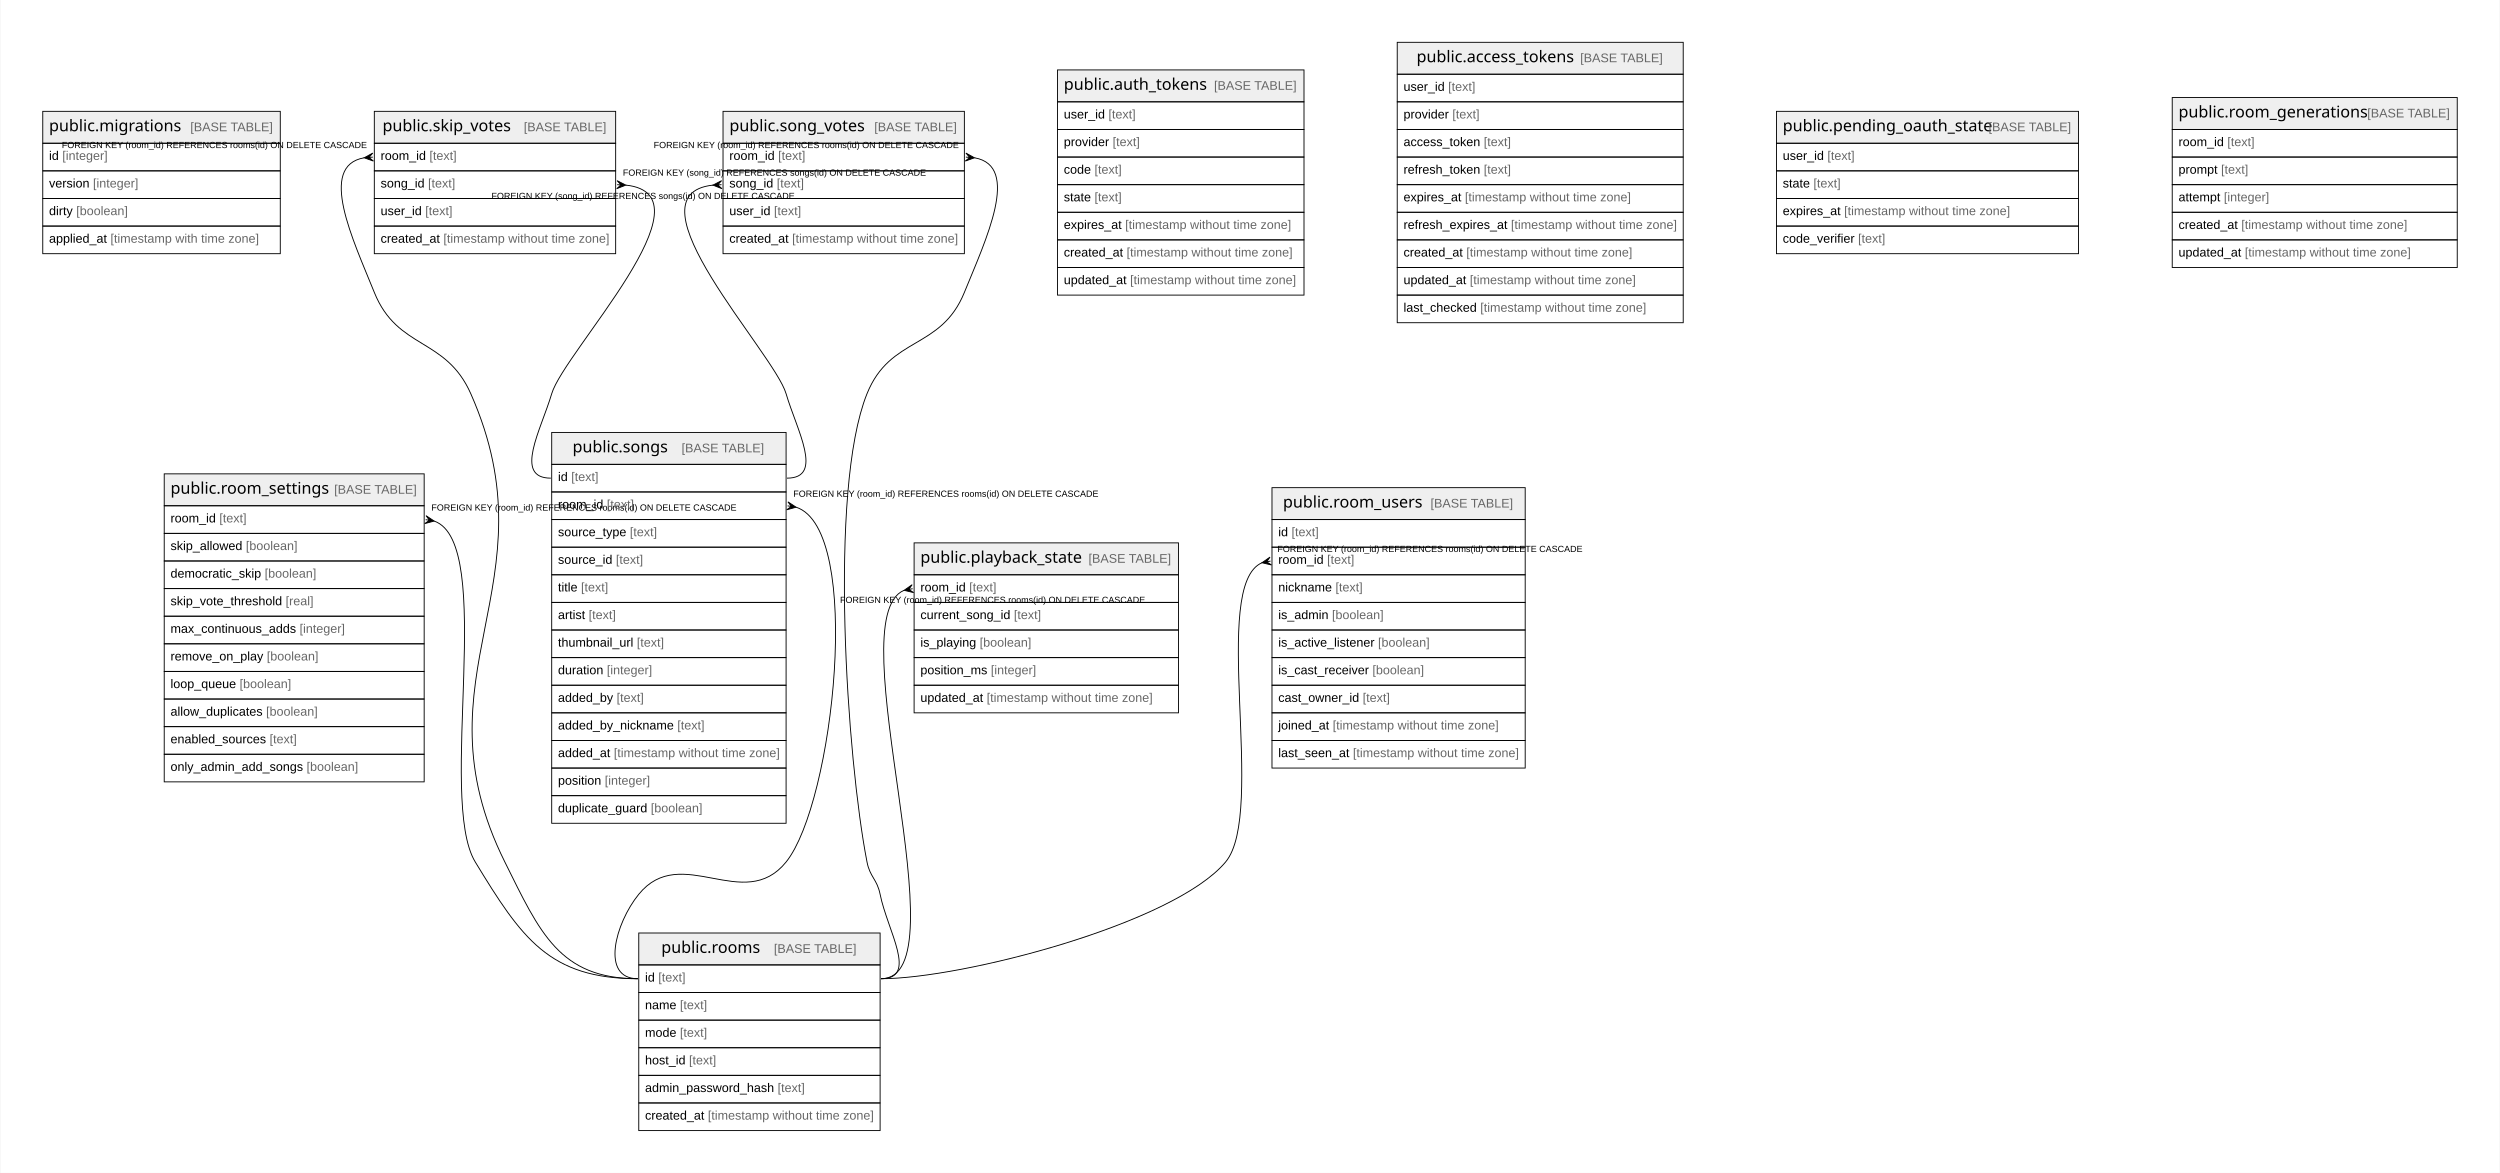
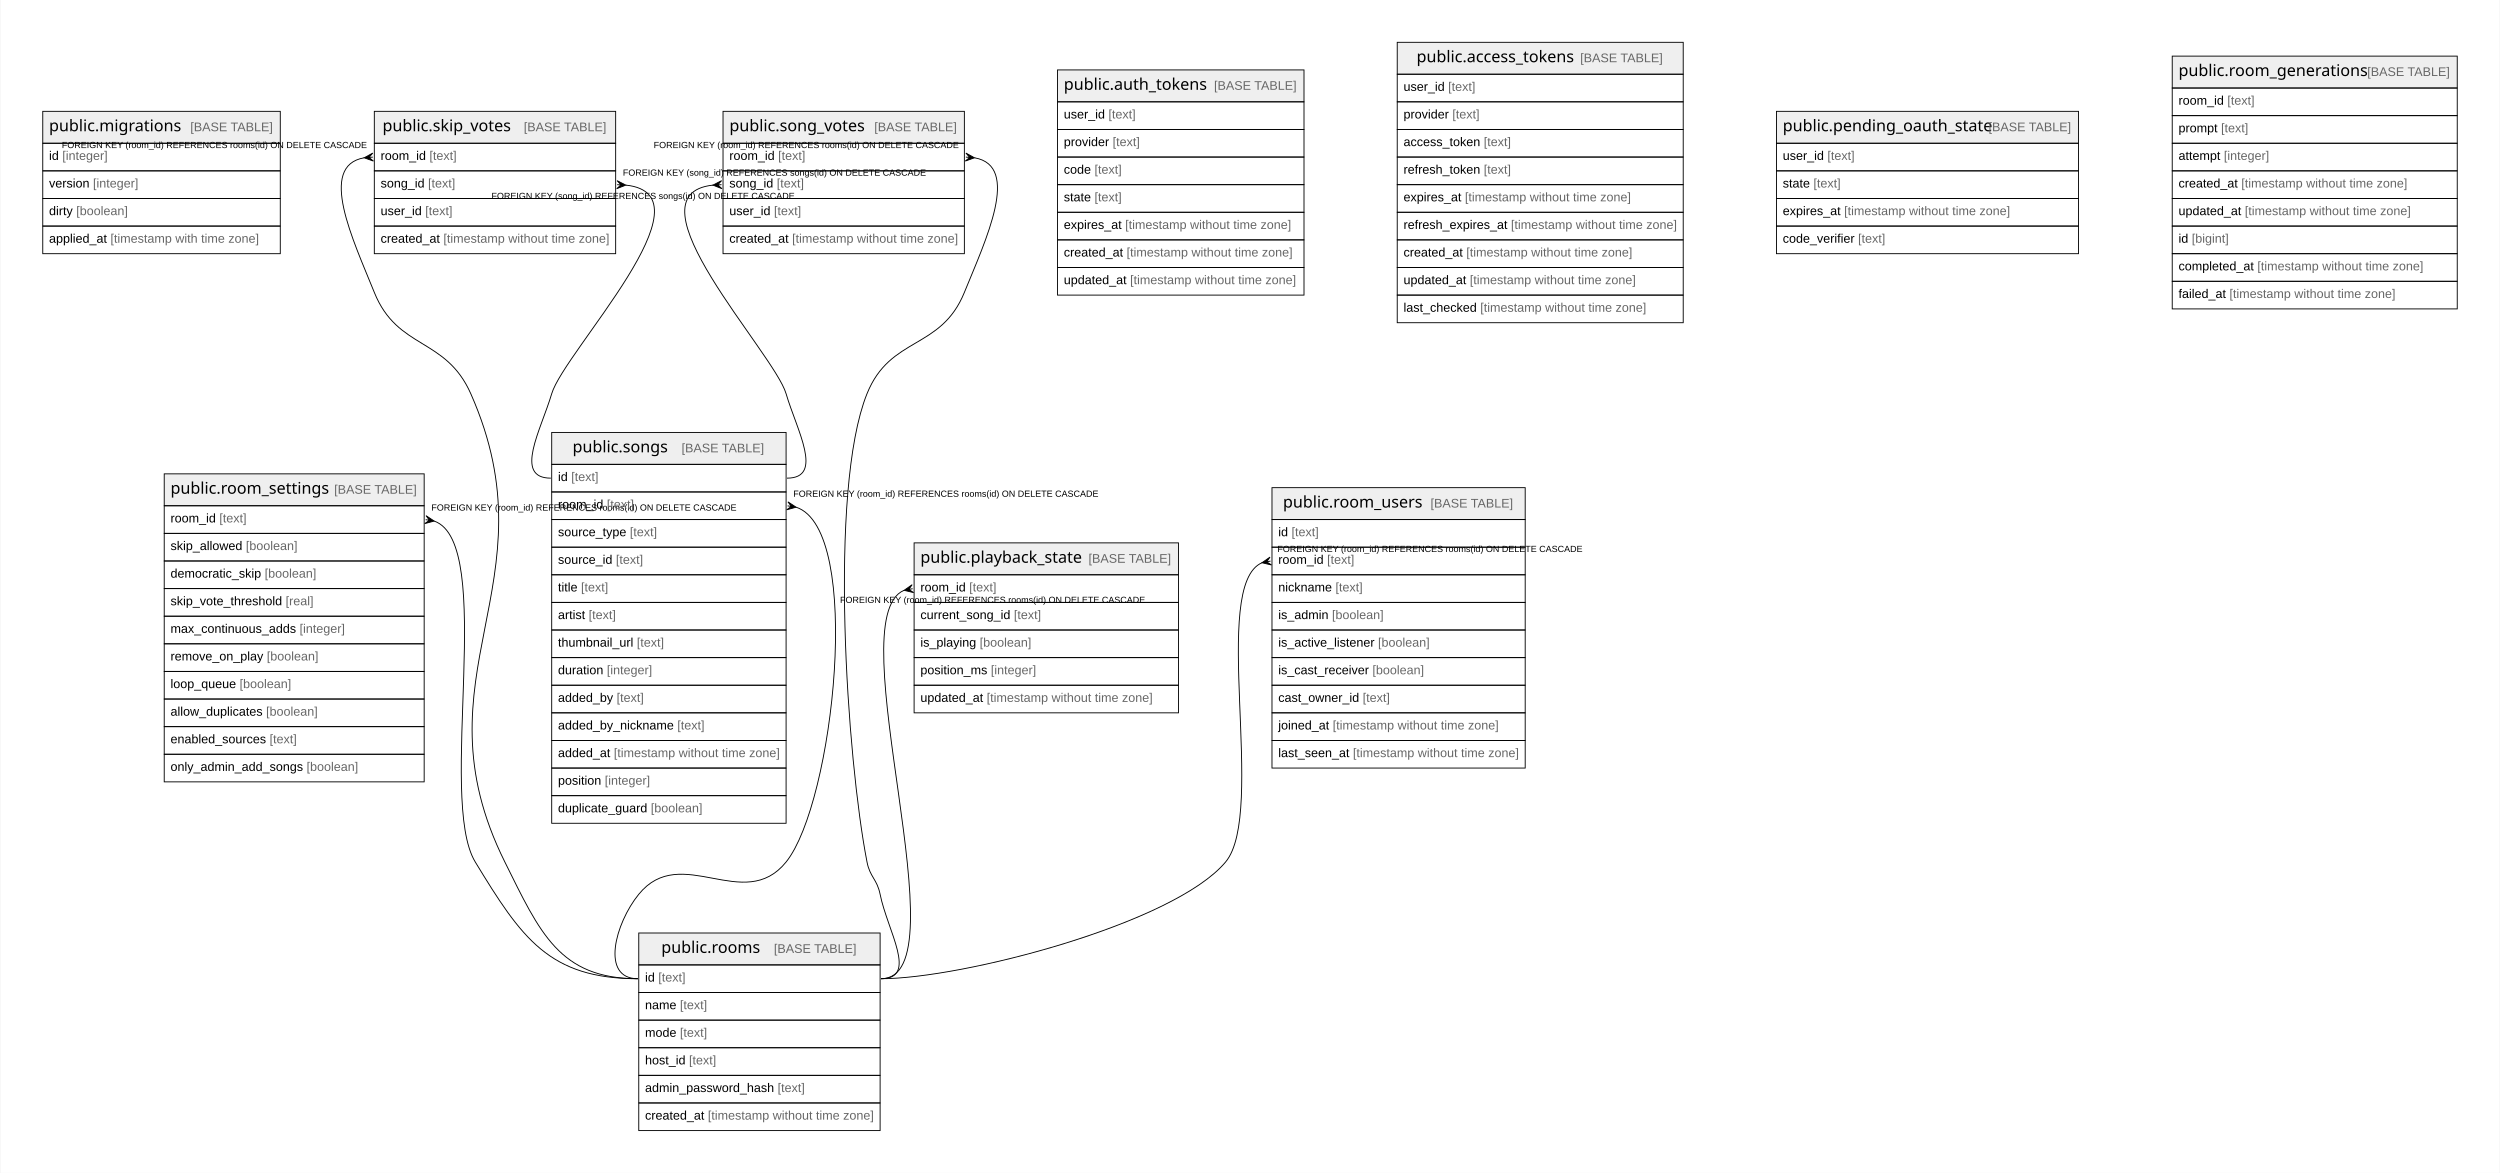
<svg xmlns="http://www.w3.org/2000/svg" width="2788pt" height="1308pt" viewBox="0.00 0.00 2787.86 1308.40">
  <g id="graph0" class="graph" transform="scale(1 1) rotate(0) translate(4 1304.4)">
    <polygon fill="white" stroke="none" points="-4,4 -4,-1304.4 2783.86,-1304.4 2783.86,4 -4,4" />
    <g id="node1" class="node">
      <polygon fill="#efefef" stroke="none" points="43.2,-1144.6 43.2,-1180.2 308.17,-1180.2 308.17,-1144.6 43.2,-1144.6" />
      <polygon fill="none" stroke="black" points="43.2,-1144.6 43.2,-1180.2 308.17,-1180.2 308.17,-1144.6 43.2,-1144.6" />
      <text text-anchor="start" x="50.2" y="-1158" font-family="Arial Bold" font-size="18.00">public.migrations</text>
      <text text-anchor="start" x="176.68" y="-1158" font-family="Arial" font-size="14.00">    </text>
      <text text-anchor="start" x="207.8" y="-1158" font-family="Arial" font-size="14.00" fill="#666666">[BASE TABLE]</text>
      <polygon fill="none" stroke="black" points="43.2,-1113.8 43.2,-1144.6 308.17,-1144.6 308.17,-1113.8 43.2,-1113.8" />
      <text text-anchor="start" x="50.2" y="-1126" font-family="Arial" font-size="14.00">id </text>
      <text text-anchor="start" x="64.99" y="-1126" font-family="Arial" font-size="14.00" fill="#666666">[integer]</text>
      <polygon fill="none" stroke="black" points="43.2,-1083 43.2,-1113.8 308.17,-1113.8 308.17,-1083 43.2,-1083" />
      <text text-anchor="start" x="50.2" y="-1095.2" font-family="Arial" font-size="14.00">version </text>
      <text text-anchor="start" x="99.22" y="-1095.2" font-family="Arial" font-size="14.00" fill="#666666">[integer]</text>
      <polygon fill="none" stroke="black" points="43.2,-1052.2 43.2,-1083 308.17,-1083 308.17,-1052.2 43.2,-1052.2" />
      <text text-anchor="start" x="50.2" y="-1064.4" font-family="Arial" font-size="14.00">dirty </text>
      <text text-anchor="start" x="80.54" y="-1064.4" font-family="Arial" font-size="14.00" fill="#666666">[boolean]</text>
      <polygon fill="none" stroke="black" points="43.2,-1021.4 43.2,-1052.2 308.17,-1052.2 308.17,-1021.4 43.2,-1021.4" />
      <text text-anchor="start" x="50.2" y="-1033.6" font-family="Arial" font-size="14.00">applied_at </text>
      <text text-anchor="start" x="118.7" y="-1033.6" font-family="Arial" font-size="14.00" fill="#666666">[timestamp with time zone]</text>
    </g>
    <g id="node2" class="node">
      <polygon fill="#efefef" stroke="none" points="708.07,-228 708.07,-263.6 977.3,-263.6 977.3,-228 708.07,-228" />
      <polygon fill="none" stroke="black" points="708.07,-228 708.07,-263.6 977.3,-263.6 977.3,-228 708.07,-228" />
      <text text-anchor="start" x="733.2" y="-241.4" font-family="Arial Bold" font-size="18.00">public.rooms</text>
      <text text-anchor="start" x="827.69" y="-241.4" font-family="Arial" font-size="14.00">    </text>
      <text text-anchor="start" x="858.8" y="-241.4" font-family="Arial" font-size="14.00" fill="#666666">[BASE TABLE]</text>
      <polygon fill="none" stroke="black" points="708.07,-197.2 708.07,-228 977.3,-228 977.3,-197.2 708.07,-197.2" />
      <text text-anchor="start" x="715.07" y="-209.4" font-family="Arial" font-size="14.00">id </text>
      <text text-anchor="start" x="729.86" y="-209.4" font-family="Arial" font-size="14.00" fill="#666666">[text]</text>
      <polygon fill="none" stroke="black" points="708.07,-166.4 708.07,-197.2 977.3,-197.2 977.3,-166.4 708.07,-166.4" />
      <text text-anchor="start" x="715.07" y="-178.6" font-family="Arial" font-size="14.00">name </text>
      <text text-anchor="start" x="753.98" y="-178.6" font-family="Arial" font-size="14.00" fill="#666666">[text]</text>
      <polygon fill="none" stroke="black" points="708.07,-135.6 708.07,-166.4 977.3,-166.4 977.3,-135.6 708.07,-135.6" />
      <text text-anchor="start" x="715.07" y="-147.8" font-family="Arial" font-size="14.00">mode </text>
      <text text-anchor="start" x="753.98" y="-147.8" font-family="Arial" font-size="14.00" fill="#666666">[text]</text>
      <polygon fill="none" stroke="black" points="708.07,-104.8 708.07,-135.6 977.3,-135.6 977.3,-104.8 708.07,-104.8" />
      <text text-anchor="start" x="715.07" y="-117" font-family="Arial" font-size="14.00">host_id </text>
      <text text-anchor="start" x="764.1" y="-117" font-family="Arial" font-size="14.00" fill="#666666">[text]</text>
      <polygon fill="none" stroke="black" points="708.07,-74 708.07,-104.8 977.3,-104.8 977.3,-74 708.07,-74" />
      <text text-anchor="start" x="715.07" y="-86.2" font-family="Arial" font-size="14.00">admin_password_hash </text>
      <text text-anchor="start" x="862.94" y="-86.2" font-family="Arial" font-size="14.00" fill="#666666">[text]</text>
      <polygon fill="none" stroke="black" points="708.07,-43.2 708.07,-74 977.3,-74 977.3,-43.2 708.07,-43.2" />
      <text text-anchor="start" x="715.07" y="-55.4" font-family="Arial" font-size="14.00">created_at </text>
      <text text-anchor="start" x="785.12" y="-55.4" font-family="Arial" font-size="14.00" fill="#666666">[timestamp without time zone]</text>
    </g>
    <g id="node3" class="node">
      <polygon fill="#efefef" stroke="none" points="178.7,-740.2 178.7,-775.8 468.68,-775.8 468.68,-740.2 178.7,-740.2" />
      <polygon fill="none" stroke="black" points="178.7,-740.2 178.7,-775.8 468.68,-775.8 468.68,-740.2 178.7,-740.2" />
      <text text-anchor="start" x="185.7" y="-753.6" font-family="Arial Bold" font-size="18.00">public.room_settings</text>
      <text text-anchor="start" x="337.19" y="-753.6" font-family="Arial" font-size="14.00">    </text>
      <text text-anchor="start" x="368.3" y="-753.6" font-family="Arial" font-size="14.00" fill="#666666">[BASE TABLE]</text>
      <polygon fill="none" stroke="black" points="178.7,-709.4 178.7,-740.2 468.68,-740.2 468.68,-709.4 178.7,-709.4" />
      <text text-anchor="start" x="185.7" y="-721.6" font-family="Arial" font-size="14.00">room_id </text>
      <text text-anchor="start" x="240.17" y="-721.6" font-family="Arial" font-size="14.00" fill="#666666">[text]</text>
      <polygon fill="none" stroke="black" points="178.7,-678.6 178.7,-709.4 468.68,-709.4 468.68,-678.6 178.7,-678.6" />
      <text text-anchor="start" x="185.7" y="-690.8" font-family="Arial" font-size="14.00">skip_allowed </text>
      <text text-anchor="start" x="269.75" y="-690.8" font-family="Arial" font-size="14.00" fill="#666666">[boolean]</text>
      <polygon fill="none" stroke="black" points="178.7,-647.8 178.7,-678.6 468.68,-678.6 468.68,-647.8 178.7,-647.8" />
      <text text-anchor="start" x="185.7" y="-660" font-family="Arial" font-size="14.00">democratic_skip </text>
      <text text-anchor="start" x="290.74" y="-660" font-family="Arial" font-size="14.00" fill="#666666">[boolean]</text>
      <polygon fill="none" stroke="black" points="178.7,-617 178.7,-647.8 468.68,-647.8 468.68,-617 178.7,-617" />
      <text text-anchor="start" x="185.7" y="-629.2" font-family="Arial" font-size="14.00">skip_vote_threshold </text>
      <text text-anchor="start" x="314.11" y="-629.2" font-family="Arial" font-size="14.00" fill="#666666">[real]</text>
      <polygon fill="none" stroke="black" points="178.7,-586.2 178.7,-617 468.68,-617 468.68,-586.2 178.7,-586.2" />
      <text text-anchor="start" x="185.7" y="-598.4" font-family="Arial" font-size="14.00">max_continuous_adds </text>
      <text text-anchor="start" x="329.68" y="-598.4" font-family="Arial" font-size="14.00" fill="#666666">[integer]</text>
      <polygon fill="none" stroke="black" points="178.7,-555.4 178.7,-586.2 468.68,-586.2 468.68,-555.4 178.7,-555.4" />
      <text text-anchor="start" x="185.7" y="-567.6" font-family="Arial" font-size="14.00">remove_on_play </text>
      <text text-anchor="start" x="293.1" y="-567.6" font-family="Arial" font-size="14.00" fill="#666666">[boolean]</text>
      <polygon fill="none" stroke="black" points="178.7,-524.6 178.7,-555.4 468.68,-555.4 468.68,-524.6 178.7,-524.6" />
      <text text-anchor="start" x="185.7" y="-536.8" font-family="Arial" font-size="14.00">loop_queue </text>
      <text text-anchor="start" x="262.77" y="-536.8" font-family="Arial" font-size="14.00" fill="#666666">[boolean]</text>
      <polygon fill="none" stroke="black" points="178.7,-493.8 178.7,-524.6 468.68,-524.6 468.68,-493.8 178.7,-493.8" />
      <text text-anchor="start" x="185.7" y="-506" font-family="Arial" font-size="14.00">allow_duplicates </text>
      <text text-anchor="start" x="292.32" y="-506" font-family="Arial" font-size="14.00" fill="#666666">[boolean]</text>
      <polygon fill="none" stroke="black" points="178.7,-463 178.7,-493.8 468.68,-493.8 468.68,-463 178.7,-463" />
      <text text-anchor="start" x="185.7" y="-475.2" font-family="Arial" font-size="14.00">enabled_sources </text>
      <text text-anchor="start" x="296.22" y="-475.2" font-family="Arial" font-size="14.00" fill="#666666">[text]</text>
      <polygon fill="none" stroke="black" points="178.7,-432.2 178.7,-463 468.68,-463 468.68,-432.2 178.7,-432.2" />
      <text text-anchor="start" x="185.7" y="-444.4" font-family="Arial" font-size="14.00">only_admin_add_songs </text>
      <text text-anchor="start" x="337.48" y="-444.4" font-family="Arial" font-size="14.00" fill="#666666">[boolean]</text>
    </g>
    <g id="edge1" class="edge">
      <path fill="none" stroke="black" d="M479.87,-723.13C549.3,-698.7 482.99,-412.93 525.69,-342.8 577.29,-258.04 607.84,-212.6 707.07,-212.6" />
      <polygon fill="black" stroke="black" points="479.87,-723.13 469.28,-720.3 474.61,-723.99 470.34,-724.69 470.34,-724.69 470.34,-724.69 474.61,-723.99 470.73,-729.19 479.87,-723.13" />
      <text text-anchor="start" x="476.68" y="-734.8" font-family="Arial" font-size="10.00">FOREIGN KEY (room_id) REFERENCES rooms(id) ON DELETE CASCADE</text>
    </g>
    <g id="node4" class="node">
      <polygon fill="#efefef" stroke="none" points="610.95,-786.4 610.95,-822 872.42,-822 872.42,-786.4 610.95,-786.4" />
      <polygon fill="none" stroke="black" points="610.95,-786.4 610.95,-822 872.42,-822 872.42,-786.4 610.95,-786.4" />
      <text text-anchor="start" x="634.19" y="-799.8" font-family="Arial Bold" font-size="18.00">public.songs</text>
      <text text-anchor="start" x="724.69" y="-799.8" font-family="Arial" font-size="14.00">    </text>
      <text text-anchor="start" x="755.81" y="-799.8" font-family="Arial" font-size="14.00" fill="#666666">[BASE TABLE]</text>
      <polygon fill="none" stroke="black" points="610.95,-755.6 610.95,-786.4 872.42,-786.4 872.42,-755.6 610.95,-755.6" />
      <text text-anchor="start" x="617.95" y="-767.8" font-family="Arial" font-size="14.00">id </text>
      <text text-anchor="start" x="632.74" y="-767.8" font-family="Arial" font-size="14.00" fill="#666666">[text]</text>
      <polygon fill="none" stroke="black" points="610.95,-724.8 610.95,-755.6 872.42,-755.6 872.42,-724.8 610.95,-724.8" />
      <text text-anchor="start" x="617.95" y="-737" font-family="Arial" font-size="14.00">room_id </text>
      <text text-anchor="start" x="672.42" y="-737" font-family="Arial" font-size="14.00" fill="#666666">[text]</text>
      <polygon fill="none" stroke="black" points="610.95,-694 610.95,-724.8 872.42,-724.8 872.42,-694 610.95,-694" />
      <text text-anchor="start" x="617.95" y="-706.2" font-family="Arial" font-size="14.00">source_type </text>
      <text text-anchor="start" x="698.11" y="-706.2" font-family="Arial" font-size="14.00" fill="#666666">[text]</text>
      <polygon fill="none" stroke="black" points="610.95,-663.2 610.95,-694 872.42,-694 872.42,-663.2 610.95,-663.2" />
      <text text-anchor="start" x="617.95" y="-675.4" font-family="Arial" font-size="14.00">source_id </text>
      <text text-anchor="start" x="682.55" y="-675.4" font-family="Arial" font-size="14.00" fill="#666666">[text]</text>
      <polygon fill="none" stroke="black" points="610.95,-632.4 610.95,-663.2 872.42,-663.2 872.42,-632.4 610.95,-632.4" />
      <text text-anchor="start" x="617.95" y="-644.6" font-family="Arial" font-size="14.00">title </text>
      <text text-anchor="start" x="643.63" y="-644.6" font-family="Arial" font-size="14.00" fill="#666666">[text]</text>
      <polygon fill="none" stroke="black" points="610.95,-601.6 610.95,-632.4 872.42,-632.4 872.42,-601.6 610.95,-601.6" />
      <text text-anchor="start" x="617.95" y="-613.8" font-family="Arial" font-size="14.00">artist </text>
      <text text-anchor="start" x="652.18" y="-613.8" font-family="Arial" font-size="14.00" fill="#666666">[text]</text>
      <polygon fill="none" stroke="black" points="610.95,-570.8 610.95,-601.6 872.42,-601.6 872.42,-570.8 610.95,-570.8" />
      <text text-anchor="start" x="617.95" y="-583" font-family="Arial" font-size="14.00">thumbnail_url </text>
      <text text-anchor="start" x="705.89" y="-583" font-family="Arial" font-size="14.00" fill="#666666">[text]</text>
      <polygon fill="none" stroke="black" points="610.95,-540 610.95,-570.8 872.42,-570.8 872.42,-540 610.95,-540" />
      <text text-anchor="start" x="617.95" y="-552.2" font-family="Arial" font-size="14.00">duration </text>
      <text text-anchor="start" x="672.43" y="-552.2" font-family="Arial" font-size="14.00" fill="#666666">[integer]</text>
      <polygon fill="none" stroke="black" points="610.95,-509.2 610.95,-540 872.42,-540 872.42,-509.2 610.95,-509.2" />
      <text text-anchor="start" x="617.95" y="-521.4" font-family="Arial" font-size="14.00">added_by </text>
      <text text-anchor="start" x="683.35" y="-521.4" font-family="Arial" font-size="14.00" fill="#666666">[text]</text>
      <polygon fill="none" stroke="black" points="610.95,-478.4 610.95,-509.2 872.42,-509.2 872.42,-478.4 610.95,-478.4" />
      <text text-anchor="start" x="617.95" y="-490.6" font-family="Arial" font-size="14.00">added_by_nickname </text>
      <text text-anchor="start" x="751.05" y="-490.6" font-family="Arial" font-size="14.00" fill="#666666">[text]</text>
      <polygon fill="none" stroke="black" points="610.95,-447.6 610.95,-478.4 872.42,-478.4 872.42,-447.6 610.95,-447.6" />
      <text text-anchor="start" x="617.95" y="-459.8" font-family="Arial" font-size="14.00">added_at </text>
      <text text-anchor="start" x="680.23" y="-459.8" font-family="Arial" font-size="14.00" fill="#666666">[timestamp without time zone]</text>
      <polygon fill="none" stroke="black" points="610.95,-416.8 610.95,-447.6 872.42,-447.6 872.42,-416.8 610.95,-416.8" />
      <text text-anchor="start" x="617.95" y="-429" font-family="Arial" font-size="14.00">position </text>
      <text text-anchor="start" x="670.1" y="-429" font-family="Arial" font-size="14.00" fill="#666666">[integer]</text>
      <polygon fill="none" stroke="black" points="610.95,-386 610.95,-416.8 872.42,-416.8 872.42,-386 610.95,-386" />
      <text text-anchor="start" x="617.95" y="-398.2" font-family="Arial" font-size="14.00">duplicate_guard </text>
      <text text-anchor="start" x="721.48" y="-398.2" font-family="Arial" font-size="14.00" fill="#666666">[boolean]</text>
    </g>
    <g id="edge2" class="edge">
      <path fill="none" stroke="black" d="M883.68,-738.58C958.92,-713.68 925.6,-408.71 872.42,-342.8 825.47,-284.6 755.26,-364.81 708.07,-306.8 681.65,-274.32 665.2,-212.6 707.07,-212.6" />
      <polygon fill="black" stroke="black" points="883.63,-738.59 873.05,-735.7 878.36,-739.42 874.08,-740.1 874.08,-740.1 874.08,-740.1 878.36,-739.42 874.45,-744.59 883.63,-738.59" />
      <text text-anchor="start" x="880.42" y="-750.2" font-family="Arial" font-size="10.00">FOREIGN KEY (room_id) REFERENCES rooms(id) ON DELETE CASCADE</text>
    </g>
    <g id="node5" class="node">
      <polygon fill="#efefef" stroke="none" points="1015.22,-663.2 1015.22,-698.8 1310.15,-698.8 1310.15,-663.2 1015.22,-663.2" />
      <polygon fill="none" stroke="black" points="1015.22,-663.2 1015.22,-698.8 1310.15,-698.8 1310.15,-663.2 1015.22,-663.2" />
      <text text-anchor="start" x="1022.22" y="-676.6" font-family="Arial Bold" font-size="18.00">public.playback_state</text>
      <text text-anchor="start" x="1178.66" y="-676.6" font-family="Arial" font-size="14.00">    </text>
      <text text-anchor="start" x="1209.78" y="-676.6" font-family="Arial" font-size="14.00" fill="#666666">[BASE TABLE]</text>
      <polygon fill="none" stroke="black" points="1015.22,-632.4 1015.22,-663.2 1310.15,-663.2 1310.15,-632.4 1015.22,-632.4" />
      <text text-anchor="start" x="1022.22" y="-644.6" font-family="Arial" font-size="14.00">room_id </text>
      <text text-anchor="start" x="1076.69" y="-644.6" font-family="Arial" font-size="14.00" fill="#666666">[text]</text>
      <polygon fill="none" stroke="black" points="1015.22,-601.6 1015.22,-632.4 1310.15,-632.4 1310.15,-601.6 1015.22,-601.6" />
      <text text-anchor="start" x="1022.22" y="-613.8" font-family="Arial" font-size="14.00">current_song_id </text>
      <text text-anchor="start" x="1126.51" y="-613.8" font-family="Arial" font-size="14.00" fill="#666666">[text]</text>
      <polygon fill="none" stroke="black" points="1015.22,-570.8 1015.22,-601.6 1310.15,-601.6 1310.15,-570.8 1015.22,-570.8" />
      <text text-anchor="start" x="1022.22" y="-583" font-family="Arial" font-size="14.00">is_playing </text>
      <text text-anchor="start" x="1088.37" y="-583" font-family="Arial" font-size="14.00" fill="#666666">[boolean]</text>
      <polygon fill="none" stroke="black" points="1015.22,-540 1015.22,-570.8 1310.15,-570.8 1310.15,-540 1015.22,-540" />
      <text text-anchor="start" x="1022.22" y="-552.2" font-family="Arial" font-size="14.00">position_ms </text>
      <text text-anchor="start" x="1100.81" y="-552.2" font-family="Arial" font-size="14.00" fill="#666666">[integer]</text>
      <polygon fill="none" stroke="black" points="1015.22,-509.2 1015.22,-540 1310.15,-540 1310.15,-509.2 1015.22,-509.2" />
      <text text-anchor="start" x="1022.22" y="-521.4" font-family="Arial" font-size="14.00">updated_at </text>
      <text text-anchor="start" x="1096.18" y="-521.4" font-family="Arial" font-size="14.00" fill="#666666">[timestamp without time zone]</text>
    </g>
    <g id="edge3" class="edge">
      <path fill="none" stroke="black" d="M1003.98,-645.86C929.15,-614.46 1071.55,-212.6 978.3,-212.6" />
      <polygon fill="black" stroke="black" points="1004.07,-645.87 1013.05,-652.16 1009.31,-646.87 1013.56,-647.68 1013.56,-647.68 1013.56,-647.68 1009.31,-646.87 1014.73,-643.32 1004.07,-645.87" />
      <text text-anchor="start" x="932.56" y="-631.8" font-family="Arial" font-size="10.00">FOREIGN KEY (room_id) REFERENCES rooms(id) ON DELETE CASCADE</text>
    </g>
    <g id="node6" class="node">
      <polygon fill="#efefef" stroke="none" points="1414.45,-724.8 1414.45,-760.4 1696.92,-760.4 1696.92,-724.8 1414.45,-724.8" />
      <polygon fill="none" stroke="black" points="1414.45,-724.8 1414.45,-760.4 1696.92,-760.4 1696.92,-724.8 1414.45,-724.8" />
      <text text-anchor="start" x="1426.7" y="-738.2" font-family="Arial Bold" font-size="18.00">public.room_users</text>
      <text text-anchor="start" x="1560.18" y="-738.2" font-family="Arial" font-size="14.00">    </text>
      <text text-anchor="start" x="1591.3" y="-738.2" font-family="Arial" font-size="14.00" fill="#666666">[BASE TABLE]</text>
      <polygon fill="none" stroke="black" points="1414.45,-694 1414.45,-724.8 1696.92,-724.8 1696.92,-694 1414.45,-694" />
      <text text-anchor="start" x="1421.45" y="-706.2" font-family="Arial" font-size="14.00">id </text>
      <text text-anchor="start" x="1436.24" y="-706.2" font-family="Arial" font-size="14.00" fill="#666666">[text]</text>
      <polygon fill="none" stroke="black" points="1414.45,-663.2 1414.45,-694 1696.92,-694 1696.92,-663.2 1414.45,-663.2" />
      <text text-anchor="start" x="1421.45" y="-675.4" font-family="Arial" font-size="14.00">room_id </text>
      <text text-anchor="start" x="1475.92" y="-675.4" font-family="Arial" font-size="14.00" fill="#666666">[text]</text>
      <polygon fill="none" stroke="black" points="1414.45,-632.4 1414.45,-663.2 1696.92,-663.2 1696.92,-632.4 1414.45,-632.4" />
      <text text-anchor="start" x="1421.45" y="-644.6" font-family="Arial" font-size="14.00">nickname </text>
      <text text-anchor="start" x="1485.26" y="-644.6" font-family="Arial" font-size="14.00" fill="#666666">[text]</text>
      <polygon fill="none" stroke="black" points="1414.45,-601.6 1414.45,-632.4 1696.92,-632.4 1696.92,-601.6 1414.45,-601.6" />
      <text text-anchor="start" x="1421.45" y="-613.8" font-family="Arial" font-size="14.00">is_admin </text>
      <text text-anchor="start" x="1481.37" y="-613.8" font-family="Arial" font-size="14.00" fill="#666666">[boolean]</text>
      <polygon fill="none" stroke="black" points="1414.45,-570.8 1414.45,-601.6 1696.92,-601.6 1696.92,-570.8 1414.45,-570.8" />
      <text text-anchor="start" x="1421.45" y="-583" font-family="Arial" font-size="14.00">is_active_listener </text>
      <text text-anchor="start" x="1532.73" y="-583" font-family="Arial" font-size="14.00" fill="#666666">[boolean]</text>
      <polygon fill="none" stroke="black" points="1414.45,-540 1414.45,-570.8 1696.92,-570.8 1696.92,-540 1414.45,-540" />
      <text text-anchor="start" x="1421.45" y="-552.2" font-family="Arial" font-size="14.00">is_cast_receiver </text>
      <text text-anchor="start" x="1526.49" y="-552.2" font-family="Arial" font-size="14.00" fill="#666666">[boolean]</text>
      <polygon fill="none" stroke="black" points="1414.45,-509.2 1414.45,-540 1696.92,-540 1696.92,-509.2 1414.45,-509.2" />
      <text text-anchor="start" x="1421.45" y="-521.4" font-family="Arial" font-size="14.00">cast_owner_id </text>
      <text text-anchor="start" x="1515.62" y="-521.4" font-family="Arial" font-size="14.00" fill="#666666">[text]</text>
      <polygon fill="none" stroke="black" points="1414.45,-478.4 1414.45,-509.2 1696.92,-509.2 1696.92,-478.4 1414.45,-478.4" />
      <text text-anchor="start" x="1421.45" y="-490.6" font-family="Arial" font-size="14.00">joined_at </text>
      <text text-anchor="start" x="1482.17" y="-490.6" font-family="Arial" font-size="14.00" fill="#666666">[timestamp without time zone]</text>
      <polygon fill="none" stroke="black" points="1414.45,-447.6 1414.45,-478.4 1696.92,-478.4 1696.92,-447.6 1414.45,-447.6" />
      <text text-anchor="start" x="1421.45" y="-459.8" font-family="Arial" font-size="14.00">last_seen_at </text>
      <text text-anchor="start" x="1504.73" y="-459.8" font-family="Arial" font-size="14.00" fill="#666666">[timestamp without time zone]</text>
    </g>
    <g id="edge4" class="edge">
      <path fill="none" stroke="black" d="M1403.43,-676.67C1344.84,-651.98 1408.77,-397.84 1362.69,-342.8 1304.79,-273.66 1068.49,-212.6 978.3,-212.6" />
      <polygon fill="black" stroke="black" points="1403.3,-676.65 1412.27,-682.96 1408.54,-677.65 1412.8,-678.47 1412.8,-678.47 1412.8,-678.47 1408.54,-677.65 1413.97,-674.12 1403.3,-676.65" />
      <text text-anchor="start" x="1420.45" y="-688.6" font-family="Arial" font-size="10.00">FOREIGN KEY (room_id) REFERENCES rooms(id) ON DELETE CASCADE</text>
    </g>
    <g id="node7" class="node">
      <polygon fill="#efefef" stroke="none" points="413.07,-1144.6 413.07,-1180.2 682.3,-1180.2 682.3,-1144.6 413.07,-1144.6" />
      <polygon fill="none" stroke="black" points="413.07,-1144.6 413.07,-1180.2 682.3,-1180.2 682.3,-1144.6 413.07,-1144.6" />
      <text text-anchor="start" x="422.2" y="-1158" font-family="Arial Bold" font-size="18.00">public.skip_votes</text>
      <text text-anchor="start" x="548.69" y="-1158" font-family="Arial" font-size="14.00">    </text>
      <text text-anchor="start" x="579.8" y="-1158" font-family="Arial" font-size="14.00" fill="#666666">[BASE TABLE]</text>
      <polygon fill="none" stroke="black" points="413.07,-1113.8 413.07,-1144.6 682.3,-1144.6 682.3,-1113.8 413.07,-1113.8" />
      <text text-anchor="start" x="420.07" y="-1126" font-family="Arial" font-size="14.00">room_id </text>
      <text text-anchor="start" x="474.54" y="-1126" font-family="Arial" font-size="14.00" fill="#666666">[text]</text>
      <polygon fill="none" stroke="black" points="413.07,-1083 413.07,-1113.8 682.3,-1113.8 682.3,-1083 413.07,-1083" />
      <text text-anchor="start" x="420.07" y="-1095.2" font-family="Arial" font-size="14.00">song_id </text>
      <text text-anchor="start" x="473" y="-1095.2" font-family="Arial" font-size="14.00" fill="#666666">[text]</text>
      <polygon fill="none" stroke="black" points="413.07,-1052.2 413.07,-1083 682.3,-1083 682.3,-1052.2 413.07,-1052.2" />
      <text text-anchor="start" x="420.07" y="-1064.4" font-family="Arial" font-size="14.00">user_id </text>
      <text text-anchor="start" x="469.88" y="-1064.4" font-family="Arial" font-size="14.00" fill="#666666">[text]</text>
      <polygon fill="none" stroke="black" points="413.07,-1021.4 413.07,-1052.2 682.3,-1052.2 682.3,-1021.4 413.07,-1021.4" />
      <text text-anchor="start" x="420.07" y="-1033.6" font-family="Arial" font-size="14.00">created_at </text>
      <text text-anchor="start" x="490.12" y="-1033.6" font-family="Arial" font-size="14.00" fill="#666666">[timestamp without time zone]</text>
    </g>
    <g id="edge5" class="edge">
      <path fill="none" stroke="black" d="M401.7,-1128.37C349.77,-1119.23 389.36,-1036.91 413.07,-978.2 439.04,-913.89 492.61,-928.62 520.69,-865.2 614.93,-652.34 455.01,-551.23 558.69,-342.8 597.76,-264.25 619.33,-212.6 707.07,-212.6" />
      <polygon fill="black" stroke="black" points="401.77,-1128.37 411.38,-1133.66 407.09,-1128.8 411.4,-1129.15 411.4,-1129.15 411.4,-1129.15 407.09,-1128.8 412.1,-1124.69 401.77,-1128.37" />
      <text text-anchor="start" x="64.45" y="-1139.2" font-family="Arial" font-size="10.00">FOREIGN KEY (room_id) REFERENCES rooms(id) ON DELETE CASCADE</text>
    </g>
    <g id="edge6" class="edge">
      <path fill="none" stroke="black" d="M693.59,-1097.9C794.77,-1087.33 624.79,-912.11 610.95,-865.2 599.1,-825.04 568.08,-771 609.95,-771" />
      <polygon fill="black" stroke="black" points="693.63,-1097.9 683.42,-1093.89 688.3,-1098.16 683.97,-1098.37 683.97,-1098.37 683.97,-1098.37 688.3,-1098.16 683.86,-1102.88 693.63,-1097.9" />
      <text text-anchor="start" x="690.3" y="-1108.4" font-family="Arial" font-size="10.00">FOREIGN KEY (song_id) REFERENCES songs(id) ON DELETE CASCADE</text>
    </g>
    <g id="node8" class="node">
      <polygon fill="#efefef" stroke="none" points="802.07,-1144.6 802.07,-1180.2 1071.3,-1180.2 1071.3,-1144.6 802.07,-1144.6" />
      <polygon fill="none" stroke="black" points="802.07,-1144.6 802.07,-1180.2 1071.3,-1180.2 1071.3,-1144.6 802.07,-1144.6" />
      <text text-anchor="start" x="809.2" y="-1158" font-family="Arial Bold" font-size="18.00">public.song_votes</text>
      <text text-anchor="start" x="939.69" y="-1158" font-family="Arial" font-size="14.00">    </text>
      <text text-anchor="start" x="970.8" y="-1158" font-family="Arial" font-size="14.00" fill="#666666">[BASE TABLE]</text>
      <polygon fill="none" stroke="black" points="802.07,-1113.8 802.07,-1144.6 1071.3,-1144.6 1071.3,-1113.8 802.07,-1113.8" />
      <text text-anchor="start" x="809.07" y="-1126" font-family="Arial" font-size="14.00">room_id </text>
      <text text-anchor="start" x="863.54" y="-1126" font-family="Arial" font-size="14.00" fill="#666666">[text]</text>
      <polygon fill="none" stroke="black" points="802.07,-1083 802.07,-1113.8 1071.3,-1113.8 1071.3,-1083 802.07,-1083" />
      <text text-anchor="start" x="809.07" y="-1095.2" font-family="Arial" font-size="14.00">song_id </text>
      <text text-anchor="start" x="862" y="-1095.2" font-family="Arial" font-size="14.00" fill="#666666">[text]</text>
      <polygon fill="none" stroke="black" points="802.07,-1052.2 802.07,-1083 1071.3,-1083 1071.3,-1052.2 802.07,-1052.2" />
      <text text-anchor="start" x="809.07" y="-1064.4" font-family="Arial" font-size="14.00">user_id </text>
      <text text-anchor="start" x="858.88" y="-1064.4" font-family="Arial" font-size="14.00" fill="#666666">[text]</text>
      <polygon fill="none" stroke="black" points="802.07,-1021.4 802.07,-1052.2 1071.3,-1052.2 1071.3,-1021.4 802.07,-1021.4" />
      <text text-anchor="start" x="809.07" y="-1033.6" font-family="Arial" font-size="14.00">created_at </text>
      <text text-anchor="start" x="879.12" y="-1033.6" font-family="Arial" font-size="14.00" fill="#666666">[timestamp without time zone]</text>
    </g>
    <g id="edge7" class="edge">
      <path fill="none" stroke="black" d="M1082.67,-1128.37C1134.62,-1119.22 1095.15,-1036.85 1071.3,-978.2 1045.07,-913.67 988.71,-929.82 962.69,-865.2 919.32,-757.51 940.44,-456.74 962.69,-342.8 966,-325.85 973.9,-323.73 977.3,-306.8 985.55,-265.75 1020.17,-212.6 978.3,-212.6" />
      <polygon fill="black" stroke="black" points="1082.6,-1128.37 1072.28,-1124.69 1077.29,-1128.8 1072.97,-1129.15 1072.97,-1129.15 1072.97,-1129.15 1077.29,-1128.8 1073,-1133.66 1082.6,-1128.37" />
      <text text-anchor="start" x="724.68" y="-1139.2" font-family="Arial" font-size="10.00">FOREIGN KEY (room_id) REFERENCES rooms(id) ON DELETE CASCADE</text>
    </g>
    <g id="edge8" class="edge">
      <path fill="none" stroke="black" d="M790.91,-1097.9C690.97,-1087.25 859.14,-910.74 872.42,-865.2 884.14,-825.01 915.29,-771 873.42,-771" />
      <polygon fill="black" stroke="black" points="790.75,-1097.89 800.51,-1102.88 796.08,-1098.15 800.4,-1098.37 800.4,-1098.37 800.4,-1098.37 796.08,-1098.15 800.96,-1093.89 790.75,-1097.89" />
      <text text-anchor="start" x="543.75" y="-1082.4" font-family="Arial" font-size="10.00">FOREIGN KEY (song_id) REFERENCES songs(id) ON DELETE CASCADE</text>
    </g>
    <g id="node9" class="node">
      <polygon fill="#efefef" stroke="none" points="1175.2,-1190.8 1175.2,-1226.4 1450.17,-1226.4 1450.17,-1190.8 1175.2,-1190.8" />
      <polygon fill="none" stroke="black" points="1175.2,-1190.8 1175.2,-1226.4 1450.17,-1226.4 1450.17,-1190.8 1175.2,-1190.8" />
      <text text-anchor="start" x="1182.2" y="-1204.2" font-family="Arial Bold" font-size="18.00">public.auth_tokens</text>
      <text text-anchor="start" x="1318.68" y="-1204.2" font-family="Arial" font-size="14.00">    </text>
      <text text-anchor="start" x="1349.8" y="-1204.2" font-family="Arial" font-size="14.00" fill="#666666">[BASE TABLE]</text>
      <polygon fill="none" stroke="black" points="1175.2,-1160 1175.2,-1190.8 1450.17,-1190.8 1450.17,-1160 1175.2,-1160" />
      <text text-anchor="start" x="1182.2" y="-1172.2" font-family="Arial" font-size="14.00">user_id </text>
      <text text-anchor="start" x="1232.01" y="-1172.2" font-family="Arial" font-size="14.00" fill="#666666">[text]</text>
      <polygon fill="none" stroke="black" points="1175.2,-1129.2 1175.2,-1160 1450.17,-1160 1450.17,-1129.2 1175.2,-1129.2" />
      <text text-anchor="start" x="1182.2" y="-1141.4" font-family="Arial" font-size="14.00">provider </text>
      <text text-anchor="start" x="1236.67" y="-1141.4" font-family="Arial" font-size="14.00" fill="#666666">[text]</text>
      <polygon fill="none" stroke="black" points="1175.2,-1098.4 1175.2,-1129.2 1450.17,-1129.2 1450.17,-1098.4 1175.2,-1098.4" />
      <text text-anchor="start" x="1182.2" y="-1110.6" font-family="Arial" font-size="14.00">code </text>
      <text text-anchor="start" x="1216.45" y="-1110.6" font-family="Arial" font-size="14.00" fill="#666666">[text]</text>
      <polygon fill="none" stroke="black" points="1175.2,-1067.6 1175.2,-1098.4 1450.17,-1098.4 1450.17,-1067.6 1175.2,-1067.6" />
      <text text-anchor="start" x="1182.2" y="-1079.8" font-family="Arial" font-size="14.00">state </text>
      <text text-anchor="start" x="1216.44" y="-1079.8" font-family="Arial" font-size="14.00" fill="#666666">[text]</text>
      <polygon fill="none" stroke="black" points="1175.2,-1036.8 1175.2,-1067.6 1450.17,-1067.6 1450.17,-1036.8 1175.2,-1036.8" />
      <text text-anchor="start" x="1182.2" y="-1049" font-family="Arial" font-size="14.00">expires_at </text>
      <text text-anchor="start" x="1250.69" y="-1049" font-family="Arial" font-size="14.00" fill="#666666">[timestamp without time zone]</text>
      <polygon fill="none" stroke="black" points="1175.2,-1006 1175.2,-1036.8 1450.17,-1036.8 1450.17,-1006 1175.2,-1006" />
      <text text-anchor="start" x="1182.2" y="-1018.2" font-family="Arial" font-size="14.00">created_at </text>
      <text text-anchor="start" x="1252.25" y="-1018.2" font-family="Arial" font-size="14.00" fill="#666666">[timestamp without time zone]</text>
      <polygon fill="none" stroke="black" points="1175.2,-975.2 1175.2,-1006 1450.17,-1006 1450.17,-975.2 1175.2,-975.2" />
      <text text-anchor="start" x="1182.2" y="-987.4" font-family="Arial" font-size="14.00">updated_at </text>
      <text text-anchor="start" x="1256.16" y="-987.4" font-family="Arial" font-size="14.00" fill="#666666">[timestamp without time zone]</text>
    </g>
    <g id="node10" class="node">
      <polygon fill="#efefef" stroke="none" points="1554.17,-1221.6 1554.17,-1257.2 1873.2,-1257.2 1873.2,-1221.6 1554.17,-1221.6" />
      <polygon fill="none" stroke="black" points="1554.17,-1221.6 1554.17,-1257.2 1873.2,-1257.2 1873.2,-1221.6 1554.17,-1221.6" />
      <text text-anchor="start" x="1575.72" y="-1235" font-family="Arial Bold" font-size="18.00">public.access_tokens</text>
      <text text-anchor="start" x="1727.17" y="-1235" font-family="Arial" font-size="14.00">    </text>
      <text text-anchor="start" x="1758.29" y="-1235" font-family="Arial" font-size="14.00" fill="#666666">[BASE TABLE]</text>
      <polygon fill="none" stroke="black" points="1554.17,-1190.8 1554.17,-1221.6 1873.2,-1221.6 1873.2,-1190.8 1554.17,-1190.8" />
      <text text-anchor="start" x="1561.17" y="-1203" font-family="Arial" font-size="14.00">user_id </text>
      <text text-anchor="start" x="1610.98" y="-1203" font-family="Arial" font-size="14.00" fill="#666666">[text]</text>
      <polygon fill="none" stroke="black" points="1554.17,-1160 1554.17,-1190.8 1873.2,-1190.8 1873.2,-1160 1554.17,-1160" />
      <text text-anchor="start" x="1561.17" y="-1172.2" font-family="Arial" font-size="14.00">provider </text>
      <text text-anchor="start" x="1615.64" y="-1172.2" font-family="Arial" font-size="14.00" fill="#666666">[text]</text>
      <polygon fill="none" stroke="black" points="1554.17,-1129.2 1554.17,-1160 1873.2,-1160 1873.2,-1129.2 1554.17,-1129.2" />
      <text text-anchor="start" x="1561.17" y="-1141.4" font-family="Arial" font-size="14.00">access_token </text>
      <text text-anchor="start" x="1650.67" y="-1141.4" font-family="Arial" font-size="14.00" fill="#666666">[text]</text>
      <polygon fill="none" stroke="black" points="1554.17,-1098.4 1554.17,-1129.2 1873.2,-1129.2 1873.2,-1098.4 1554.17,-1098.4" />
      <text text-anchor="start" x="1561.17" y="-1110.6" font-family="Arial" font-size="14.00">refresh_token </text>
      <text text-anchor="start" x="1650.67" y="-1110.6" font-family="Arial" font-size="14.00" fill="#666666">[text]</text>
      <polygon fill="none" stroke="black" points="1554.17,-1067.6 1554.17,-1098.4 1873.2,-1098.4 1873.2,-1067.6 1554.17,-1067.6" />
      <text text-anchor="start" x="1561.17" y="-1079.8" font-family="Arial" font-size="14.00">expires_at </text>
      <text text-anchor="start" x="1629.66" y="-1079.8" font-family="Arial" font-size="14.00" fill="#666666">[timestamp without time zone]</text>
      <polygon fill="none" stroke="black" points="1554.17,-1036.8 1554.17,-1067.6 1873.2,-1067.6 1873.2,-1036.8 1554.17,-1036.8" />
      <text text-anchor="start" x="1561.17" y="-1049" font-family="Arial" font-size="14.00">refresh_expires_at </text>
      <text text-anchor="start" x="1681.01" y="-1049" font-family="Arial" font-size="14.00" fill="#666666">[timestamp without time zone]</text>
      <polygon fill="none" stroke="black" points="1554.17,-1006 1554.17,-1036.8 1873.2,-1036.8 1873.2,-1006 1554.17,-1006" />
      <text text-anchor="start" x="1561.17" y="-1018.2" font-family="Arial" font-size="14.00">created_at </text>
      <text text-anchor="start" x="1631.22" y="-1018.2" font-family="Arial" font-size="14.00" fill="#666666">[timestamp without time zone]</text>
      <polygon fill="none" stroke="black" points="1554.17,-975.2 1554.17,-1006 1873.2,-1006 1873.2,-975.2 1554.17,-975.2" />
      <text text-anchor="start" x="1561.17" y="-987.4" font-family="Arial" font-size="14.00">updated_at </text>
      <text text-anchor="start" x="1635.13" y="-987.4" font-family="Arial" font-size="14.00" fill="#666666">[timestamp without time zone]</text>
      <polygon fill="none" stroke="black" points="1554.17,-944.4 1554.17,-975.2 1873.2,-975.2 1873.2,-944.4 1554.17,-944.4" />
      <text text-anchor="start" x="1561.17" y="-956.6" font-family="Arial" font-size="14.00">last_checked </text>
      <text text-anchor="start" x="1646.78" y="-956.6" font-family="Arial" font-size="14.00" fill="#666666">[timestamp without time zone]</text>
    </g>
    <g id="node11" class="node">
      <polygon fill="#efefef" stroke="none" points="1977.21,-1144.6 1977.21,-1180.2 2314.16,-1180.2 2314.16,-1144.6 1977.21,-1144.6" />
      <polygon fill="none" stroke="black" points="1977.21,-1144.6 1977.21,-1180.2 2314.16,-1180.2 2314.16,-1144.6 1977.21,-1144.6" />
      <text text-anchor="start" x="1984.21" y="-1158" font-family="Arial Bold" font-size="18.00">public.pending_oauth_state</text>
      <text text-anchor="start" x="2182.67" y="-1158" font-family="Arial" font-size="14.00">    </text>
      <text text-anchor="start" x="2213.79" y="-1158" font-family="Arial" font-size="14.00" fill="#666666">[BASE TABLE]</text>
      <polygon fill="none" stroke="black" points="1977.21,-1113.8 1977.21,-1144.6 2314.16,-1144.6 2314.16,-1113.8 1977.21,-1113.8" />
      <text text-anchor="start" x="1984.21" y="-1126" font-family="Arial" font-size="14.00">user_id </text>
      <text text-anchor="start" x="2034.02" y="-1126" font-family="Arial" font-size="14.00" fill="#666666">[text]</text>
      <polygon fill="none" stroke="black" points="1977.21,-1083 1977.21,-1113.8 2314.16,-1113.8 2314.16,-1083 1977.21,-1083" />
      <text text-anchor="start" x="1984.21" y="-1095.2" font-family="Arial" font-size="14.00">state </text>
      <text text-anchor="start" x="2018.45" y="-1095.2" font-family="Arial" font-size="14.00" fill="#666666">[text]</text>
      <polygon fill="none" stroke="black" points="1977.21,-1052.2 1977.21,-1083 2314.16,-1083 2314.16,-1052.2 1977.21,-1052.2" />
      <text text-anchor="start" x="1984.21" y="-1064.4" font-family="Arial" font-size="14.00">expires_at </text>
      <text text-anchor="start" x="2052.7" y="-1064.4" font-family="Arial" font-size="14.00" fill="#666666">[timestamp without time zone]</text>
      <polygon fill="none" stroke="black" points="1977.21,-1021.4 1977.21,-1052.2 2314.16,-1052.2 2314.16,-1021.4 1977.21,-1021.4" />
      <text text-anchor="start" x="1984.21" y="-1033.6" font-family="Arial" font-size="14.00">code_verifier </text>
      <text text-anchor="start" x="2068.25" y="-1033.6" font-family="Arial" font-size="14.00" fill="#666666">[text]</text>
    </g>
    <g id="node12" class="node">
-       <polygon fill="#efefef" stroke="none" points="2418.71,-1160 2418.71,-1195.6 2736.66,-1195.6 2736.66,-1160 2418.71,-1160" />
-       <polygon fill="none" stroke="black" points="2418.71,-1160 2418.71,-1195.6 2736.66,-1195.6 2736.66,-1160 2418.71,-1160" />
-       <text text-anchor="start" x="2425.71" y="-1173.4" font-family="Arial Bold" font-size="18.00">public.room_generations</text>
-       <text text-anchor="start" x="2605.17" y="-1173.4" font-family="Arial" font-size="14.00">    </text>
-       <text text-anchor="start" x="2636.29" y="-1173.4" font-family="Arial" font-size="14.00" fill="#666666">[BASE TABLE]</text>
-       <polygon fill="none" stroke="black" points="2418.71,-1129.2 2418.71,-1160 2736.66,-1160 2736.66,-1129.2 2418.71,-1129.2" />
-       <text text-anchor="start" x="2425.71" y="-1141.4" font-family="Arial" font-size="14.00">room_id </text>
-       <text text-anchor="start" x="2480.18" y="-1141.4" font-family="Arial" font-size="14.00" fill="#666666">[text]</text>
-       <polygon fill="none" stroke="black" points="2418.71,-1098.4 2418.71,-1129.2 2736.66,-1129.2 2736.66,-1098.4 2418.71,-1098.4" />
-       <text text-anchor="start" x="2425.71" y="-1110.6" font-family="Arial" font-size="14.00">prompt </text>
-       <text text-anchor="start" x="2473.18" y="-1110.6" font-family="Arial" font-size="14.00" fill="#666666">[text]</text>
-       <polygon fill="none" stroke="black" points="2418.71,-1067.6 2418.71,-1098.4 2736.66,-1098.4 2736.66,-1067.6 2418.71,-1067.6" />
-       <text text-anchor="start" x="2425.71" y="-1079.8" font-family="Arial" font-size="14.00">attempt </text>
-       <text text-anchor="start" x="2476.29" y="-1079.8" font-family="Arial" font-size="14.00" fill="#666666">[integer]</text>
-       <polygon fill="none" stroke="black" points="2418.71,-1036.8 2418.71,-1067.6 2736.66,-1067.6 2736.66,-1036.8 2418.71,-1036.8" />
-       <text text-anchor="start" x="2425.71" y="-1049" font-family="Arial" font-size="14.00">created_at </text>
-       <text text-anchor="start" x="2495.76" y="-1049" font-family="Arial" font-size="14.00" fill="#666666">[timestamp without time zone]</text>
-       <polygon fill="none" stroke="black" points="2418.71,-1006 2418.71,-1036.8 2736.66,-1036.8 2736.66,-1006 2418.71,-1006" />
-       <text text-anchor="start" x="2425.71" y="-1018.2" font-family="Arial" font-size="14.00">updated_at </text>
-       <text text-anchor="start" x="2499.67" y="-1018.2" font-family="Arial" font-size="14.00" fill="#666666">[timestamp without time zone]</text>
+       <polygon fill="#efefef" stroke="none" points="2418.71,-1206.2 2418.71,-1241.8 2736.66,-1241.8 2736.66,-1206.2 2418.71,-1206.2" />
+       <polygon fill="none" stroke="black" points="2418.71,-1206.2 2418.71,-1241.8 2736.66,-1241.8 2736.66,-1206.2 2418.71,-1206.2" />
+       <text text-anchor="start" x="2425.71" y="-1219.6" font-family="Arial Bold" font-size="18.00">public.room_generations</text>
+       <text text-anchor="start" x="2605.17" y="-1219.6" font-family="Arial" font-size="14.00">    </text>
+       <text text-anchor="start" x="2636.29" y="-1219.6" font-family="Arial" font-size="14.00" fill="#666666">[BASE TABLE]</text>
+       <polygon fill="none" stroke="black" points="2418.71,-1175.4 2418.71,-1206.2 2736.66,-1206.2 2736.66,-1175.4 2418.71,-1175.4" />
+       <text text-anchor="start" x="2425.71" y="-1187.6" font-family="Arial" font-size="14.00">room_id </text>
+       <text text-anchor="start" x="2480.18" y="-1187.6" font-family="Arial" font-size="14.00" fill="#666666">[text]</text>
+       <polygon fill="none" stroke="black" points="2418.71,-1144.6 2418.71,-1175.4 2736.66,-1175.4 2736.66,-1144.6 2418.71,-1144.6" />
+       <text text-anchor="start" x="2425.71" y="-1156.8" font-family="Arial" font-size="14.00">prompt </text>
+       <text text-anchor="start" x="2473.18" y="-1156.8" font-family="Arial" font-size="14.00" fill="#666666">[text]</text>
+       <polygon fill="none" stroke="black" points="2418.71,-1113.8 2418.71,-1144.6 2736.66,-1144.6 2736.66,-1113.8 2418.71,-1113.8" />
+       <text text-anchor="start" x="2425.71" y="-1126" font-family="Arial" font-size="14.00">attempt </text>
+       <text text-anchor="start" x="2476.29" y="-1126" font-family="Arial" font-size="14.00" fill="#666666">[integer]</text>
+       <polygon fill="none" stroke="black" points="2418.71,-1083 2418.71,-1113.8 2736.66,-1113.8 2736.66,-1083 2418.71,-1083" />
+       <text text-anchor="start" x="2425.71" y="-1095.2" font-family="Arial" font-size="14.00">created_at </text>
+       <text text-anchor="start" x="2495.76" y="-1095.2" font-family="Arial" font-size="14.00" fill="#666666">[timestamp without time zone]</text>
+       <polygon fill="none" stroke="black" points="2418.71,-1052.2 2418.71,-1083 2736.66,-1083 2736.66,-1052.2 2418.71,-1052.2" />
+       <text text-anchor="start" x="2425.71" y="-1064.4" font-family="Arial" font-size="14.00">updated_at </text>
+       <text text-anchor="start" x="2499.67" y="-1064.4" font-family="Arial" font-size="14.00" fill="#666666">[timestamp without time zone]</text>
+       <polygon fill="none" stroke="black" points="2418.71,-1021.4 2418.71,-1052.2 2736.66,-1052.2 2736.66,-1021.4 2418.71,-1021.4" />
+       <text text-anchor="start" x="2425.71" y="-1033.6" font-family="Arial" font-size="14.00">id </text>
+       <text text-anchor="start" x="2440.5" y="-1033.6" font-family="Arial" font-size="14.00" fill="#666666">[bigint]</text>
+       <polygon fill="none" stroke="black" points="2418.71,-990.6 2418.71,-1021.4 2736.66,-1021.4 2736.66,-990.6 2418.71,-990.6" />
+       <text text-anchor="start" x="2425.71" y="-1002.8" font-family="Arial" font-size="14.00">completed_at </text>
+       <text text-anchor="start" x="2513.66" y="-1002.8" font-family="Arial" font-size="14.00" fill="#666666">[timestamp without time zone]</text>
+       <polygon fill="none" stroke="black" points="2418.71,-959.8 2418.71,-990.6 2736.66,-990.6 2736.66,-959.8 2418.71,-959.8" />
+       <text text-anchor="start" x="2425.71" y="-972" font-family="Arial" font-size="14.00">failed_at </text>
+       <text text-anchor="start" x="2482.53" y="-972" font-family="Arial" font-size="14.00" fill="#666666">[timestamp without time zone]</text>
    </g>
  </g>
</svg>
